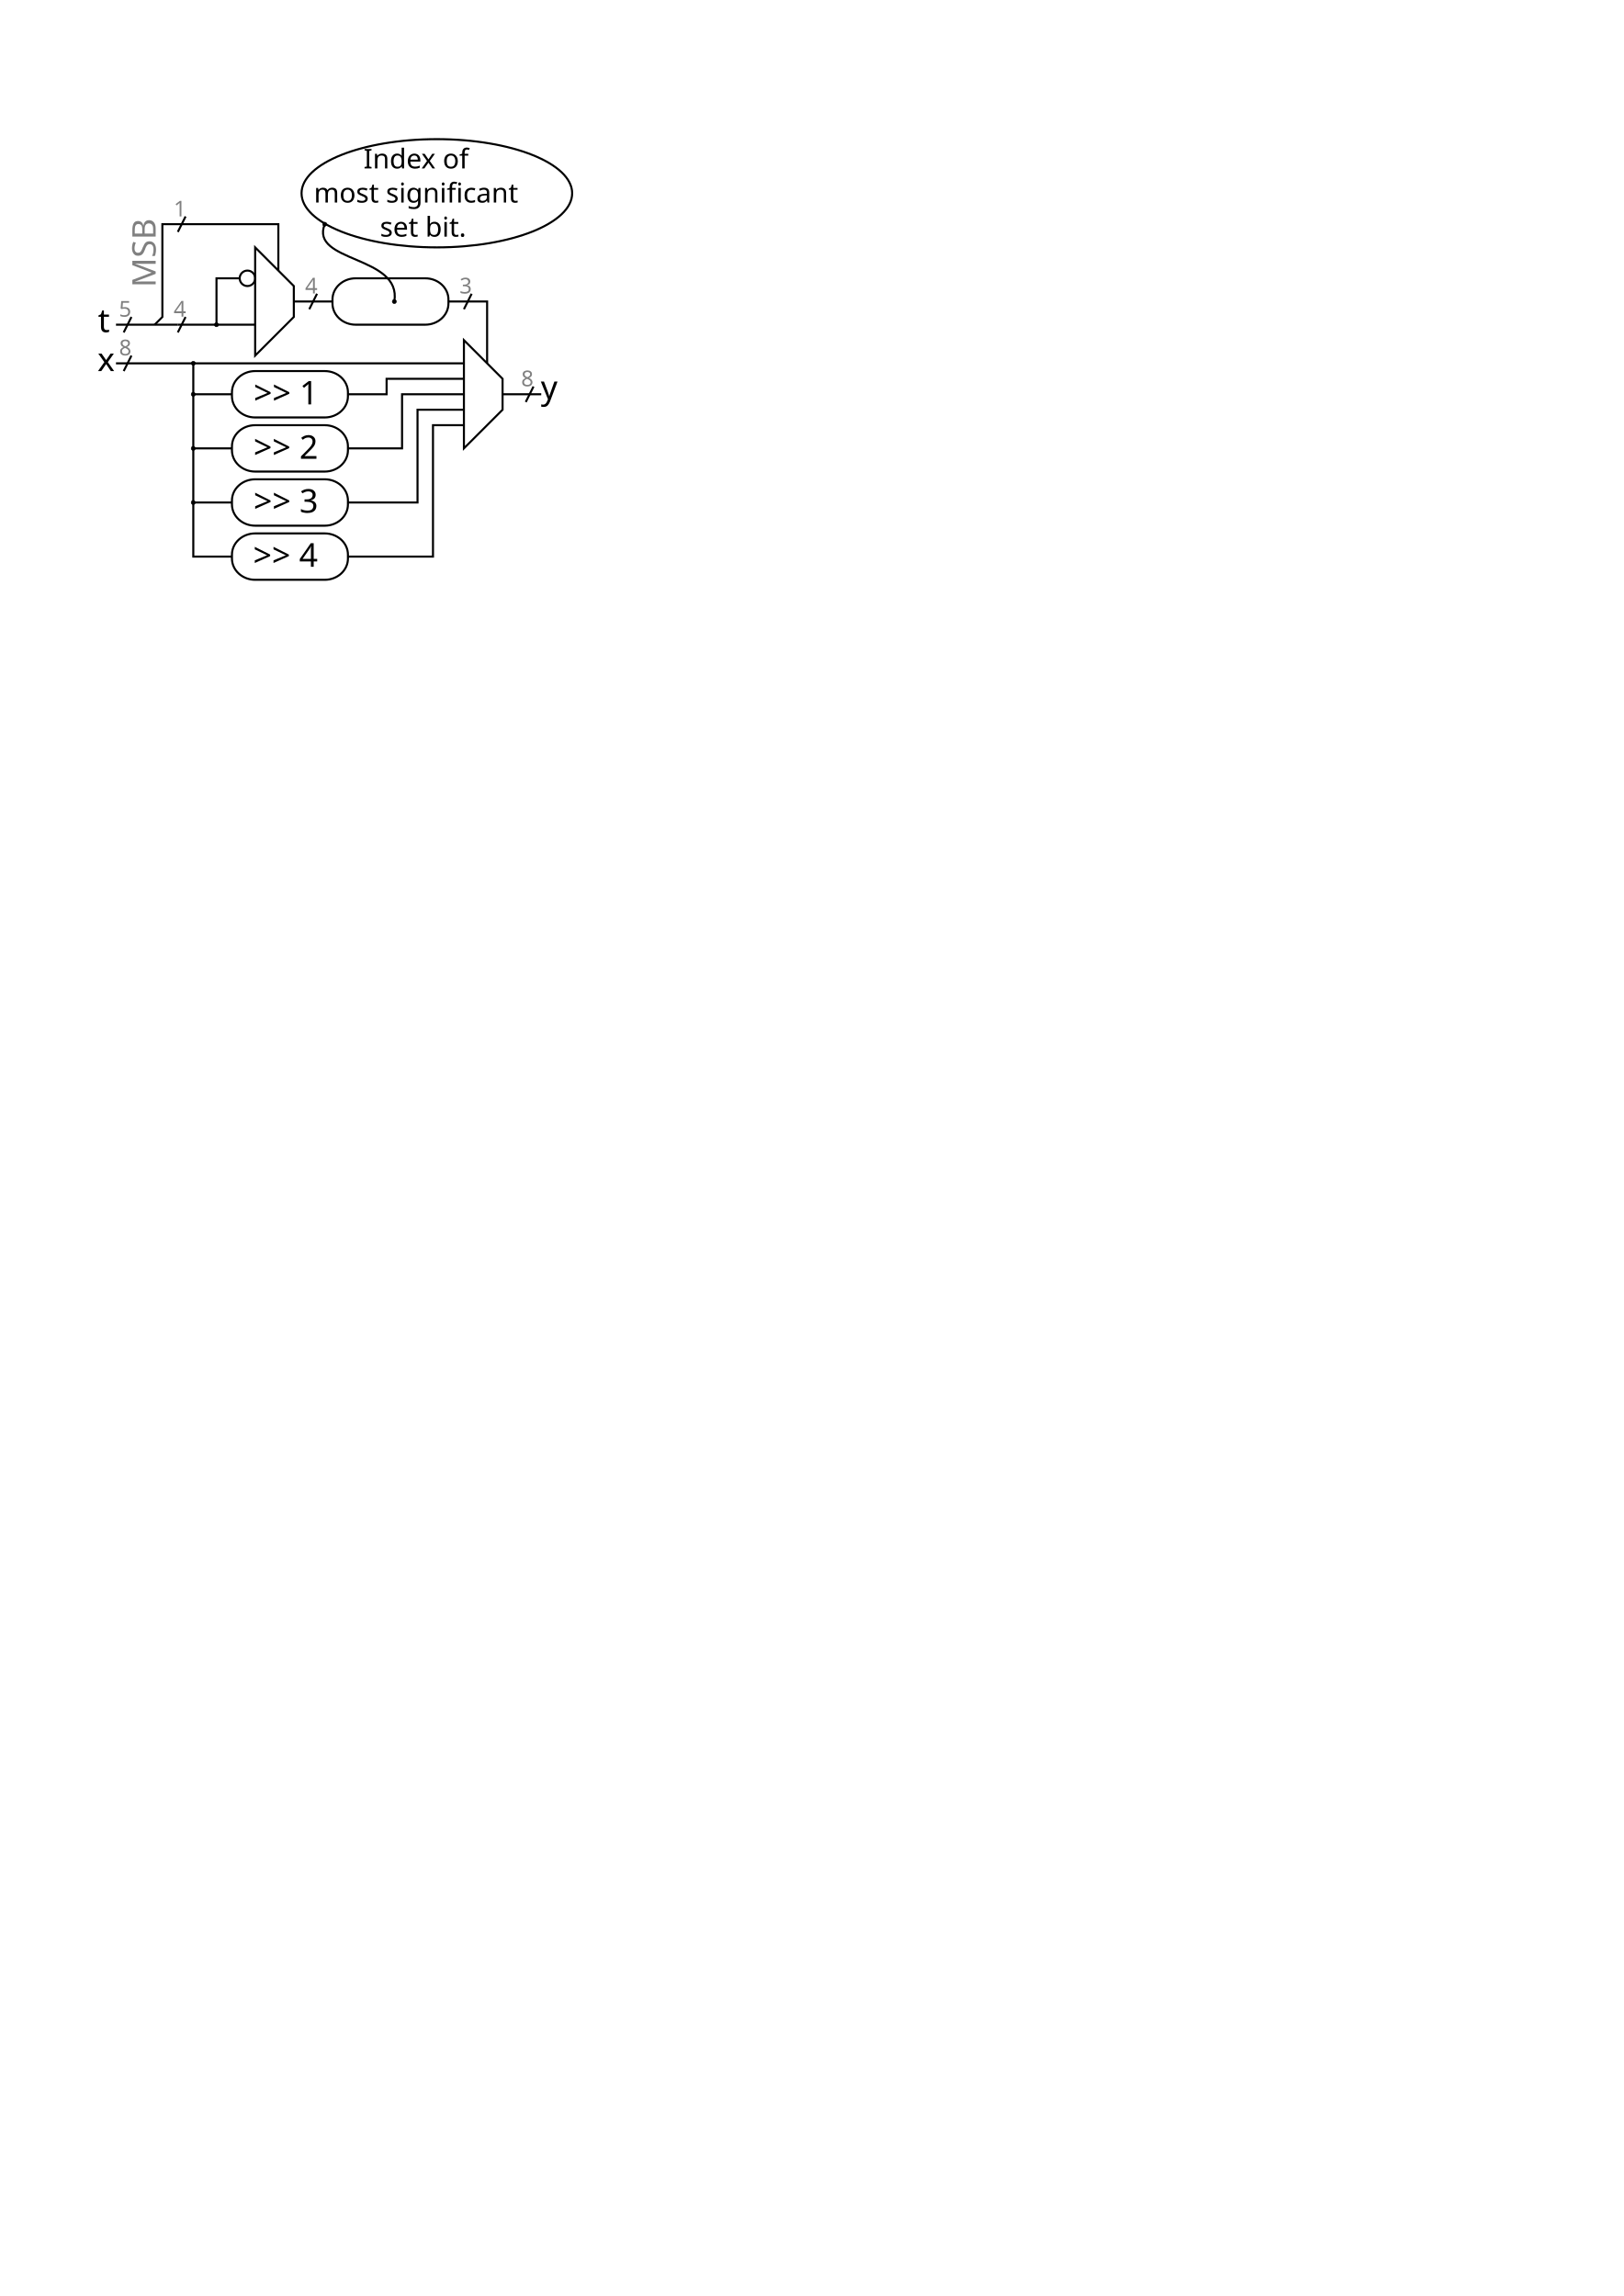
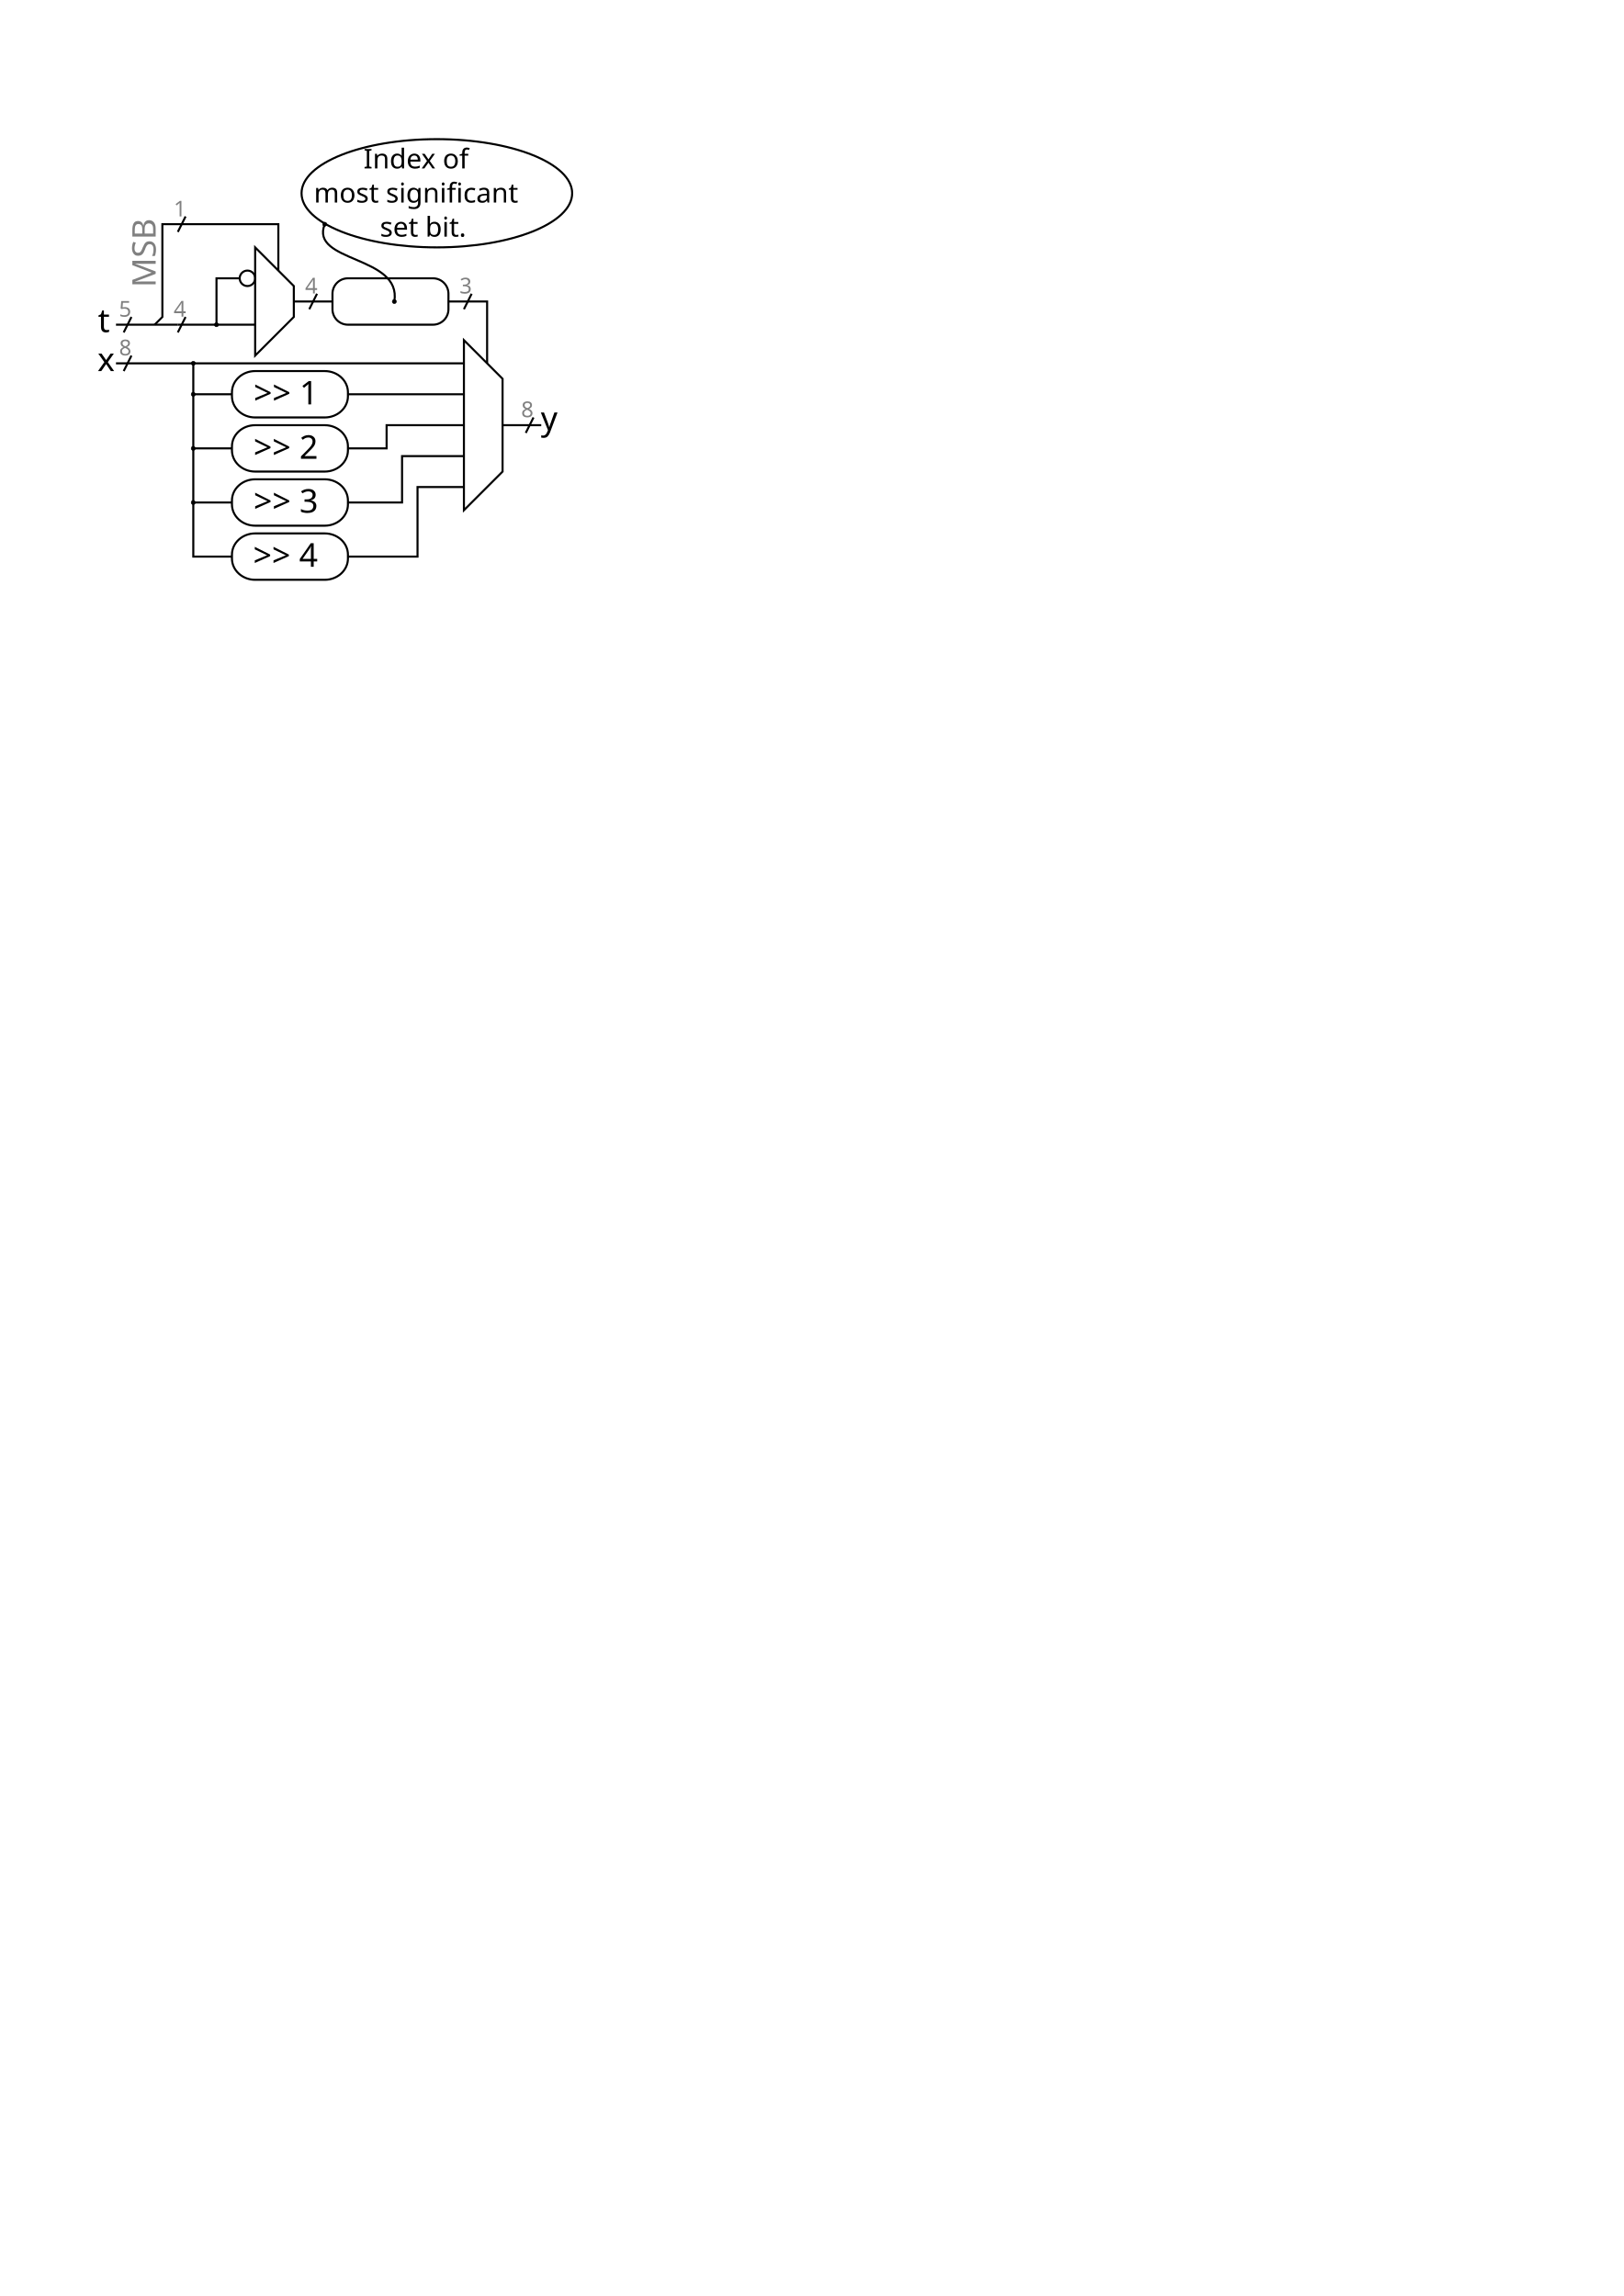
<svg xmlns="http://www.w3.org/2000/svg" width="210mm" height="297mm" viewBox="0 0 210 297" version="1.1" id="svg8">
  <defs id="defs2">
    <marker orient="auto" refY="0.0" refX="0.0" id="marker1762" style="overflow:visible">
      <path id="path1760" d="M -2.5,-1.0 C -2.5,1.76 -4.74,4.0 -7.5,4.0 C -10.26,4.0 -12.5,1.76 -12.5,-1.0 C -12.5,-3.76 -10.26,-6.0 -7.5,-6.0 C -4.74,-6.0 -2.5,-3.76 -2.5,-1.0 z " style="fill-rule:evenodd;stroke:#000000;stroke-width:1pt;stroke-opacity:1;fill:#000000;fill-opacity:1" transform="scale(0.2) translate(7.4, 1)" />
    </marker>
    <marker style="overflow:visible" id="marker2504" refX="0.0" refY="0.0" orient="auto">
      <path transform="scale(0.2) translate(7.4, 1)" style="fill-rule:evenodd;stroke:#000000;stroke-width:1pt;stroke-opacity:1;fill:#000000;fill-opacity:1" d="M -2.5,-1.0 C -2.5,1.76 -4.74,4.0 -7.5,4.0 C -10.26,4.0 -12.5,1.76 -12.5,-1.0 C -12.5,-3.76 -10.26,-6.0 -7.5,-6.0 C -4.74,-6.0 -2.5,-3.76 -2.5,-1.0 z " id="path2502" />
    </marker>
    <marker style="overflow:visible" id="marker2452" refX="0.0" refY="0.0" orient="auto">
      <path transform="scale(0.2) translate(7.4, 1)" style="fill-rule:evenodd;stroke:#000000;stroke-width:1pt;stroke-opacity:1;fill:#000000;fill-opacity:1" d="M -2.5,-1.0 C -2.5,1.76 -4.74,4.0 -7.5,4.0 C -10.26,4.0 -12.5,1.76 -12.5,-1.0 C -12.5,-3.76 -10.26,-6.0 -7.5,-6.0 C -4.74,-6.0 -2.5,-3.76 -2.5,-1.0 z " id="path2450" />
    </marker>
    <marker style="overflow:visible" id="marker2442" refX="0.0" refY="0.0" orient="auto">
      <path transform="scale(0.2) translate(7.4, 1)" style="fill-rule:evenodd;stroke:#000000;stroke-width:1pt;stroke-opacity:1;fill:#000000;fill-opacity:1" d="M -2.5,-1.0 C -2.5,1.76 -4.74,4.0 -7.5,4.0 C -10.26,4.0 -12.5,1.76 -12.5,-1.0 C -12.5,-3.76 -10.26,-6.0 -7.5,-6.0 C -4.74,-6.0 -2.5,-3.76 -2.5,-1.0 z " id="path2440" />
    </marker>
    <marker style="overflow:visible" id="marker2396" refX="0.0" refY="0.0" orient="auto">
      <path transform="scale(0.2) translate(7.4, 1)" style="fill-rule:evenodd;stroke:#000000;stroke-width:1pt;stroke-opacity:1;fill:#000000;fill-opacity:1" d="M -2.5,-1.0 C -2.5,1.76 -4.74,4.0 -7.5,4.0 C -10.26,4.0 -12.5,1.76 -12.5,-1.0 C -12.5,-3.76 -10.26,-6.0 -7.5,-6.0 C -4.74,-6.0 -2.5,-3.76 -2.5,-1.0 z " id="path2394" />
    </marker>
    <marker orient="auto" refY="0.0" refX="0.0" id="DotS" style="overflow:visible">
      <path id="path2045" d="M -2.5,-1.0 C -2.5,1.76 -4.74,4.0 -7.5,4.0 C -10.26,4.0 -12.5,1.76 -12.5,-1.0 C -12.5,-3.76 -10.26,-6.0 -7.5,-6.0 C -4.74,-6.0 -2.5,-3.76 -2.5,-1.0 z " style="fill-rule:evenodd;stroke:#000000;stroke-width:1pt;stroke-opacity:1;fill:#000000;fill-opacity:1" transform="scale(0.2) translate(7.4, 1)" />
    </marker>
    <marker style="overflow:visible" id="marker2312" refX="0.0" refY="0.0" orient="auto">
      <path transform="scale(0.4) translate(7.4, 1)" style="fill-rule:evenodd;stroke:#000000;stroke-width:1pt;stroke-opacity:1;fill:#000000;fill-opacity:1" d="M -2.5,-1.0 C -2.5,1.76 -4.74,4.0 -7.5,4.0 C -10.26,4.0 -12.5,1.76 -12.5,-1.0 C -12.5,-3.76 -10.26,-6.0 -7.5,-6.0 C -4.74,-6.0 -2.5,-3.76 -2.5,-1.0 z " id="path2310" />
    </marker>
    <marker style="overflow:visible" id="marker2284" refX="0.0" refY="0.0" orient="auto">
      <path transform="scale(0.4) translate(7.4, 1)" style="fill-rule:evenodd;stroke:#000000;stroke-width:1pt;stroke-opacity:1;fill:#000000;fill-opacity:1" d="M -2.5,-1.0 C -2.5,1.76 -4.74,4.0 -7.5,4.0 C -10.26,4.0 -12.5,1.76 -12.5,-1.0 C -12.5,-3.76 -10.26,-6.0 -7.5,-6.0 C -4.74,-6.0 -2.5,-3.76 -2.5,-1.0 z " id="path2282" />
    </marker>
    <marker style="overflow:visible" id="marker2262" refX="0.0" refY="0.0" orient="auto">
      <path transform="scale(0.4) translate(7.4, 1)" style="fill-rule:evenodd;stroke:#000000;stroke-width:1pt;stroke-opacity:1;fill:#000000;fill-opacity:1" d="M -2.5,-1.0 C -2.5,1.76 -4.74,4.0 -7.5,4.0 C -10.26,4.0 -12.5,1.76 -12.5,-1.0 C -12.5,-3.76 -10.26,-6.0 -7.5,-6.0 C -4.74,-6.0 -2.5,-3.76 -2.5,-1.0 z " id="path2260" />
    </marker>
  </defs>
  <g id="layer1">
    <text xml:space="preserve" style="font-style:normal;font-variant:normal;font-weight:normal;font-stretch:normal;font-size:4.233px;line-height:1.25;font-family:'Ubuntu Mono';-inkscape-font-specification:'Ubuntu Mono';letter-spacing:0px;word-spacing:0px;fill:#000000;fill-opacity:1;stroke:none;stroke-width:0.265" x="32.794" y="52.31" id="text775">
      <tspan id="tspan773" x="32.794" y="52.31" style="font-style:normal;font-variant:normal;font-weight:normal;font-stretch:normal;font-size:4.233px;font-family:'Ubuntu Mono';-inkscape-font-specification:'Ubuntu Mono';stroke-width:0.265">&gt;&gt; 1</tspan>
    </text>
    <text xml:space="preserve" style="font-style:normal;font-variant:normal;font-weight:normal;font-stretch:normal;font-size:4.233px;line-height:1.25;font-family:'Ubuntu Mono';-inkscape-font-specification:'Ubuntu Mono';letter-spacing:0px;word-spacing:0px;fill:#000000;fill-opacity:1;stroke:none;stroke-width:0.265" x="32.779" y="59.34" id="text775-7">
      <tspan id="tspan773-5" x="32.779" y="59.34" style="font-style:normal;font-variant:normal;font-weight:normal;font-stretch:normal;font-size:4.233px;font-family:'Ubuntu Mono';-inkscape-font-specification:'Ubuntu Mono';stroke-width:0.265">&gt;&gt; 2</tspan>
    </text>
    <text xml:space="preserve" style="font-style:normal;font-variant:normal;font-weight:normal;font-stretch:normal;font-size:4.233px;line-height:1.25;font-family:'Ubuntu Mono';-inkscape-font-specification:'Ubuntu Mono';letter-spacing:0px;word-spacing:0px;fill:#000000;fill-opacity:1;stroke:none;stroke-width:0.265" x="32.786" y="66.312" id="text775-9">
      <tspan id="tspan773-1" x="32.786" y="66.312" style="font-style:normal;font-variant:normal;font-weight:normal;font-stretch:normal;font-size:4.233px;font-family:'Ubuntu Mono';-inkscape-font-specification:'Ubuntu Mono';stroke-width:0.265">&gt;&gt; 3</tspan>
    </text>
    <text xml:space="preserve" style="font-style:normal;font-variant:normal;font-weight:normal;font-stretch:normal;font-size:4.233px;line-height:1.25;font-family:'Ubuntu Mono';-inkscape-font-specification:'Ubuntu Mono';letter-spacing:0px;word-spacing:0px;fill:#000000;fill-opacity:1;stroke:none;stroke-width:0.265" x="32.735" y="73.31" id="text775-0">
      <tspan id="tspan773-9" x="32.735" y="73.31" style="font-style:normal;font-variant:normal;font-weight:normal;font-stretch:normal;font-size:4.233px;font-family:'Ubuntu Mono';-inkscape-font-specification:'Ubuntu Mono';stroke-width:0.265">&gt;&gt; 4</tspan>
    </text>
-     <path style="fill:none;stroke:#000000;stroke-width:0.265;stroke-linecap:butt;stroke-linejoin:miter;stroke-miterlimit:4;stroke-dasharray:none;stroke-opacity:1;marker-start:url(#marker2452)" d="m 25,47 0,25 h 5" id="path830" />
+     <path style="fill:none;stroke:#000000;stroke-width:0.265;stroke-linecap:butt;stroke-linejoin:miter;stroke-miterlimit:4;stroke-dasharray:none;stroke-opacity:1;marker-start:url(#marker2452)" d="m 25,47 v 25 h 5" id="path830" />
    <path style="fill:none;stroke:#000000;stroke-width:0.265;stroke-linecap:butt;stroke-linejoin:miter;stroke-miterlimit:4;stroke-dasharray:none;stroke-opacity:1;marker-start:url(#DotS)" d="m 25,65 h 5" id="path832" />
    <path style="fill:none;stroke:#000000;stroke-width:0.265;stroke-linecap:butt;stroke-linejoin:miter;stroke-miterlimit:4;stroke-dasharray:none;stroke-opacity:1;marker-start:url(#marker2396)" d="m 25,58 h 5" id="path834" />
    <path style="fill:none;stroke:#000000;stroke-width:0.265;stroke-linecap:butt;stroke-linejoin:miter;stroke-miterlimit:4;stroke-dasharray:none;stroke-opacity:1;marker-start:url(#marker2442)" d="m 25,51 h 5" id="path836" />
    <path style="fill:none;stroke:#000000;stroke-width:0.265px;stroke-linecap:butt;stroke-linejoin:miter;stroke-opacity:1" d="M 15,47 H 60" id="path838" />
-     <path style="fill:none;stroke:#000000;stroke-width:0.265px;stroke-linecap:butt;stroke-linejoin:miter;stroke-opacity:1" d="m 45,51 h 5 l 0,-2 10,-10e-7" id="path840" />
-     <path style="fill:none;stroke:#000000;stroke-width:0.265px;stroke-linecap:butt;stroke-linejoin:miter;stroke-opacity:1" d="m 45,58 h 7 l 0,-7 h 8" id="path842" />
-     <path style="fill:none;stroke:#000000;stroke-width:0.265px;stroke-linecap:butt;stroke-linejoin:miter;stroke-opacity:1" d="m 45,65 h 9 l 0,-12 h 6" id="path844" />
-     <path style="fill:none;stroke:#000000;stroke-width:0.265px;stroke-linecap:butt;stroke-linejoin:miter;stroke-opacity:1" d="m 45,72 h 11 l 0,-17 h 4" id="path846" />
-     <path style="fill:none;stroke:#000000;stroke-width:0.265px;stroke-linecap:butt;stroke-linejoin:miter;stroke-opacity:1" d="m 65,53 -5,5 L 60,44 l 5,5 z" id="path848" />
-     <path style="fill:none;stroke:#000000;stroke-width:0.265px;stroke-linecap:butt;stroke-linejoin:miter;stroke-opacity:1" d="m 65,51 5,0" id="path850" />
+     <path style="fill:none;stroke:#000000;stroke-width:0.265px;stroke-linecap:butt;stroke-linejoin:miter;stroke-opacity:1" d="m 45,51 c 5,0 10,0 15,0" id="path840" />
+     <path style="fill:none;stroke:#000000;stroke-width:0.265px;stroke-linecap:butt;stroke-linejoin:miter;stroke-opacity:1" d="m 45,58 5,0 v -3 h 10" id="path842" />
+     <path style="fill:none;stroke:#000000;stroke-width:0.265px;stroke-linecap:butt;stroke-linejoin:miter;stroke-opacity:1" d="m 45,65 7,0 0,-6 h 8" id="path844" />
+     <path style="fill:none;stroke:#000000;stroke-width:0.265px;stroke-linecap:butt;stroke-linejoin:miter;stroke-opacity:1" d="m 45,72 9,0 v -9 h 6" id="path846" />
+     <path style="fill:none;stroke:#000000;stroke-width:0.265px;stroke-linecap:butt;stroke-linejoin:miter;stroke-opacity:1" d="m 65,61 -5,5 0,-22 5,5 z" id="path848" />
+     <path style="fill:none;stroke:#000000;stroke-width:0.265px;stroke-linecap:butt;stroke-linejoin:miter;stroke-opacity:1" d="m 65,55 h 5" id="path850" />
    <text xml:space="preserve" style="font-style:normal;font-variant:normal;font-weight:normal;font-stretch:normal;font-size:3.528px;line-height:1.25;font-family:'Ubuntu Mono';-inkscape-font-specification:'Ubuntu Mono';text-align:center;letter-spacing:0px;word-spacing:0px;text-anchor:middle;fill:#000000;fill-opacity:1;stroke:none;stroke-width:0.265" x="57.016" y="21.791" id="text775-6">
      <tspan id="tspan773-2" x="57.016" y="21.791" style="font-style:normal;font-variant:normal;font-weight:normal;font-stretch:normal;font-size:3.528px;font-family:'Ubuntu Mono';-inkscape-font-specification:'Ubuntu Mono';text-align:center;text-anchor:middle;stroke-width:0.265">Index of</tspan>
      <tspan x="57.016" y="26.201" style="font-style:normal;font-variant:normal;font-weight:normal;font-stretch:normal;font-size:3.528px;font-family:'Ubuntu Mono';-inkscape-font-specification:'Ubuntu Mono';text-align:center;text-anchor:middle;stroke-width:0.265" id="tspan1018">most significant</tspan>
      <tspan x="57.016" y="30.611" style="font-style:normal;font-variant:normal;font-weight:normal;font-stretch:normal;font-size:3.528px;font-family:'Ubuntu Mono';-inkscape-font-specification:'Ubuntu Mono';text-align:center;text-anchor:middle;stroke-width:0.265" id="tspan1024">set bit.</tspan>
    </text>
    <path style="fill:none;stroke:#000000;stroke-width:0.265px;stroke-linecap:butt;stroke-linejoin:miter;stroke-opacity:1" d="m 38,41 -5,5 10e-7,-14 5,5 z" id="path848-6" />
    <path style="fill:none;stroke:#000000;stroke-width:0.265px;stroke-linecap:butt;stroke-linejoin:miter;stroke-opacity:1" d="m 38,39 h 5" id="path913" />
-     <path style="fill:none;stroke:#000000;stroke-width:0.265px;stroke-linecap:butt;stroke-linejoin:miter;stroke-opacity:1" d="m 58,39 h 5 l 0,8" id="path915" />
+     <path style="fill:none;stroke:#000000;stroke-width:0.265px;stroke-linecap:butt;stroke-linejoin:miter;stroke-opacity:1" d="m 58,39 h 5 v 8" id="path915" />
    <path style="fill:none;stroke:#000000;stroke-width:0.265px;stroke-linecap:butt;stroke-linejoin:miter;stroke-opacity:1" d="M 23,42 H 33" id="path917" />
    <circle style="fill:none;fill-opacity:1;stroke:#000000;stroke-width:0.265;stroke-miterlimit:4;stroke-dasharray:none;stroke-opacity:1" id="path919" cx="32" cy="36" r="1" />
    <path style="fill:none;stroke:#000000;stroke-width:0.265px;stroke-linecap:butt;stroke-linejoin:miter;stroke-opacity:1;marker-start:url(#marker2504)" d="m 28,42 v -6 h 3" id="path921" />
    <text xml:space="preserve" style="font-style:normal;font-variant:normal;font-weight:normal;font-stretch:normal;font-size:2.822px;line-height:1.25;font-family:'Ubuntu Mono';-inkscape-font-specification:'Ubuntu Mono';letter-spacing:0px;word-spacing:0px;fill:#808080;fill-opacity:1;stroke:none;stroke-width:0.265" x="22.451" y="40.96" id="text925">
      <tspan id="tspan923" x="22.451" y="40.96" style="font-style:normal;font-variant:normal;font-weight:normal;font-stretch:normal;font-size:2.822px;font-family:'Ubuntu Mono';-inkscape-font-specification:'Ubuntu Mono';fill:#808080;fill-opacity:1;stroke-width:0.265">4</tspan>
    </text>
    <text xml:space="preserve" style="font-style:normal;font-variant:normal;font-weight:normal;font-stretch:normal;font-size:2.822px;line-height:1.25;font-family:'Ubuntu Mono';-inkscape-font-specification:'Ubuntu Mono';letter-spacing:0px;word-spacing:0px;fill:#808080;fill-opacity:1;stroke:none;stroke-width:0.265" x="39.451" y="37.96" id="text929">
      <tspan id="tspan927" x="39.451" y="37.96" style="font-style:normal;font-variant:normal;font-weight:normal;font-stretch:normal;font-size:2.822px;font-family:'Ubuntu Mono';-inkscape-font-specification:'Ubuntu Mono';fill:#808080;fill-opacity:1;stroke-width:0.265">4</tspan>
    </text>
    <text xml:space="preserve" style="font-style:normal;font-variant:normal;font-weight:normal;font-stretch:normal;font-size:2.822px;line-height:1.25;font-family:'Ubuntu Mono';-inkscape-font-specification:'Ubuntu Mono';letter-spacing:0px;word-spacing:0px;fill:#808080;fill-opacity:1;stroke:none;stroke-width:0.265" x="59.43" y="37.96" id="text933">
      <tspan id="tspan931" x="59.43" y="37.96" style="font-style:normal;font-variant:normal;font-weight:normal;font-stretch:normal;font-size:2.822px;font-family:'Ubuntu Mono';-inkscape-font-specification:'Ubuntu Mono';fill:#808080;fill-opacity:1;stroke-width:0.265">3</tspan>
    </text>
-     <text xml:space="preserve" style="font-style:normal;font-weight:normal;font-size:2.822px;line-height:1.25;font-family:'Ubuntu Mono';letter-spacing:0px;word-spacing:0px;fill:#808080;fill-opacity:1;stroke:none;stroke-width:0.265;-inkscape-font-specification:'Ubuntu Mono';font-stretch:normal;font-variant:normal;" x="67.397" y="49.96" id="text937">
-       <tspan id="tspan935" x="67.397" y="49.96" style="font-size:2.822px;stroke-width:0.265;-inkscape-font-specification:'Ubuntu Mono';font-family:'Ubuntu Mono';font-weight:normal;font-style:normal;font-stretch:normal;font-variant:normal;fill:#808080;fill-opacity:1;">8</tspan>
+     <text xml:space="preserve" style="font-style:normal;font-variant:normal;font-weight:normal;font-stretch:normal;font-size:2.822px;line-height:1.25;font-family:'Ubuntu Mono';-inkscape-font-specification:'Ubuntu Mono';letter-spacing:0px;word-spacing:0px;fill:#808080;fill-opacity:1;stroke:none;stroke-width:0.265" x="67.397" y="53.96" id="text937">
+       <tspan id="tspan935" x="67.397" y="53.96" style="font-style:normal;font-variant:normal;font-weight:normal;font-stretch:normal;font-size:2.822px;font-family:'Ubuntu Mono';-inkscape-font-specification:'Ubuntu Mono';fill:#808080;fill-opacity:1;stroke-width:0.265">8</tspan>
    </text>
-     <text xml:space="preserve" style="font-style:normal;font-variant:normal;font-weight:normal;font-stretch:normal;font-size:2.822px;line-height:1.25;font-family:'Ubuntu Mono';-inkscape-font-specification:'Ubuntu Mono';letter-spacing:0px;word-spacing:0px;fill:#808080;fill-opacity:1;stroke:none;stroke-width:0.265;" x="15.397" y="45.96" id="text941">
-       <tspan id="tspan939" x="15.397" y="45.96" style="font-style:normal;font-variant:normal;font-weight:normal;font-stretch:normal;font-size:2.822px;font-family:'Ubuntu Mono';-inkscape-font-specification:'Ubuntu Mono';stroke-width:0.265;fill:#808080;fill-opacity:1;">8</tspan>
+     <text xml:space="preserve" style="font-style:normal;font-variant:normal;font-weight:normal;font-stretch:normal;font-size:2.822px;line-height:1.25;font-family:'Ubuntu Mono';-inkscape-font-specification:'Ubuntu Mono';letter-spacing:0px;word-spacing:0px;fill:#808080;fill-opacity:1;stroke:none;stroke-width:0.265" x="15.397" y="45.96" id="text941">
+       <tspan id="tspan939" x="15.397" y="45.96" style="font-style:normal;font-variant:normal;font-weight:normal;font-stretch:normal;font-size:2.822px;font-family:'Ubuntu Mono';-inkscape-font-specification:'Ubuntu Mono';fill:#808080;fill-opacity:1;stroke-width:0.265">8</tspan>
    </text>
    <path style="fill:none;stroke:#000000;stroke-width:0.265px;stroke-linecap:butt;stroke-linejoin:miter;stroke-opacity:1" d="M 60,40 61,38" id="path947" />
    <path style="fill:none;stroke:#000000;stroke-width:0.265px;stroke-linecap:butt;stroke-linejoin:miter;stroke-opacity:1" d="M 40,40 41,38" id="path949" />
-     <path style="fill:none;stroke:#000000;stroke-width:0.265px;stroke-linecap:butt;stroke-linejoin:miter;stroke-opacity:1" d="m 68,52 1,-2" id="path951" />
+     <path style="fill:none;stroke:#000000;stroke-width:0.265px;stroke-linecap:butt;stroke-linejoin:miter;stroke-opacity:1" d="m 68,56 1,-2" id="path951" />
    <path style="fill:none;stroke:#000000;stroke-width:0.265px;stroke-linecap:butt;stroke-linejoin:miter;stroke-opacity:1" d="m 16,48 1,-2" id="path953" />
    <path style="fill:none;stroke:#000000;stroke-width:0.265px;stroke-linecap:butt;stroke-linejoin:miter;stroke-opacity:1" d="m 23,43 1,-2" id="path955" />
    <path style="fill:none;stroke:#000000;stroke-width:0.265px;stroke-linecap:butt;stroke-linejoin:miter;stroke-opacity:1" d="m 15,42 h 8" id="path957" />
    <path style="fill:none;stroke:#000000;stroke-width:0.265px;stroke-linecap:butt;stroke-linejoin:miter;stroke-opacity:1" d="m 20,42 1,-1 v -12 h 15 v 6" id="path959" />
    <text xml:space="preserve" style="font-style:normal;font-variant:normal;font-weight:normal;font-stretch:normal;font-size:2.822px;line-height:1.25;font-family:'Ubuntu Mono';-inkscape-font-specification:'Ubuntu Mono';letter-spacing:0px;word-spacing:0px;fill:#808080;fill-opacity:1;stroke:none;stroke-width:0.265" x="22.465" y="28" id="text925-1">
      <tspan id="tspan923-8" x="22.465" y="28" style="font-style:normal;font-variant:normal;font-weight:normal;font-stretch:normal;font-size:2.822px;font-family:'Ubuntu Mono';-inkscape-font-specification:'Ubuntu Mono';fill:#808080;fill-opacity:1;stroke-width:0.265">1</tspan>
    </text>
    <path style="fill:none;stroke:#000000;stroke-width:0.265px;stroke-linecap:butt;stroke-linejoin:miter;stroke-opacity:1" d="m 23,30 1,-2" id="path955-7" />
    <text xml:space="preserve" style="font-style:normal;font-variant:normal;font-weight:normal;font-stretch:normal;font-size:2.822px;line-height:1.25;font-family:'Ubuntu Mono';-inkscape-font-specification:'Ubuntu Mono';letter-spacing:0px;word-spacing:0px;fill:#808080;fill-opacity:1;stroke:none;stroke-width:0.265" x="15.382" y="40.96" id="text925-9">
      <tspan id="tspan923-2" x="15.382" y="40.96" style="font-style:normal;font-variant:normal;font-weight:normal;font-stretch:normal;font-size:2.822px;font-family:'Ubuntu Mono';-inkscape-font-specification:'Ubuntu Mono';fill:#808080;fill-opacity:1;stroke-width:0.265">5</tspan>
    </text>
    <path style="fill:none;stroke:#000000;stroke-width:0.265px;stroke-linecap:butt;stroke-linejoin:miter;stroke-opacity:1" d="m 16,43 1,-2" id="path955-0" />
    <text xml:space="preserve" style="font-style:normal;font-variant:normal;font-weight:normal;font-stretch:normal;font-size:4.233px;line-height:1.25;font-family:'Ubuntu Mono';-inkscape-font-specification:'Ubuntu Mono';letter-spacing:0px;word-spacing:0px;fill:#808080;fill-opacity:1;stroke:none;stroke-width:0.265" x="-37.176" y="20.13" id="text994" transform="rotate(-90)">
      <tspan id="tspan992" x="-37.176" y="20.13" style="font-style:normal;font-variant:normal;font-weight:normal;font-stretch:normal;font-family:'Ubuntu Mono';-inkscape-font-specification:'Ubuntu Mono';fill:#808080;fill-opacity:1;stroke-width:0.265">MSB</tspan>
    </text>
    <text xml:space="preserve" style="font-style:normal;font-variant:normal;font-weight:normal;font-stretch:normal;font-size:4.233px;line-height:1.25;font-family:'Ubuntu Mono';-inkscape-font-specification:'Ubuntu Mono';letter-spacing:0px;word-spacing:0px;fill:#000000;fill-opacity:1;stroke:none;stroke-width:0.265" x="12.672" y="42.962" id="text998">
      <tspan id="tspan996" x="12.672" y="42.962" style="font-style:normal;font-variant:normal;font-weight:normal;font-stretch:normal;font-family:'Ubuntu Mono';-inkscape-font-specification:'Ubuntu Mono';stroke-width:0.265">t</tspan>
    </text>
-     <text xml:space="preserve" style="font-style:normal;font-weight:normal;font-size:4.233px;line-height:1.25;font-family:'Ubuntu Mono';letter-spacing:0px;word-spacing:0px;fill:#000000;fill-opacity:1;stroke:none;stroke-width:0.265;-inkscape-font-specification:'Ubuntu Mono';font-stretch:normal;font-variant:normal;" x="12.6" y="48" id="text1002">
-       <tspan id="tspan1000" x="12.6" y="48" style="font-style:normal;font-variant:normal;font-weight:normal;font-stretch:normal;font-family:'Ubuntu Mono';-inkscape-font-specification:'Ubuntu Mono';stroke-width:0.265;">x</tspan>
+     <text xml:space="preserve" style="font-style:normal;font-variant:normal;font-weight:normal;font-stretch:normal;font-size:4.233px;line-height:1.25;font-family:'Ubuntu Mono';-inkscape-font-specification:'Ubuntu Mono';letter-spacing:0px;word-spacing:0px;fill:#000000;fill-opacity:1;stroke:none;stroke-width:0.265" x="12.6" y="48" id="text1002">
+       <tspan id="tspan1000" x="12.6" y="48" style="font-style:normal;font-variant:normal;font-weight:normal;font-stretch:normal;font-family:'Ubuntu Mono';-inkscape-font-specification:'Ubuntu Mono';stroke-width:0.265">x</tspan>
    </text>
-     <text xml:space="preserve" style="font-style:normal;font-variant:normal;font-weight:normal;font-stretch:normal;font-size:4.233px;line-height:1.25;font-family:'Ubuntu Mono';-inkscape-font-specification:'Ubuntu Mono';letter-spacing:0px;word-spacing:0px;fill:#000000;fill-opacity:1;stroke:none;stroke-width:0.265" x="69.948" y="51.627" id="text1006">
-       <tspan id="tspan1004" x="69.948" y="51.627" style="font-style:normal;font-variant:normal;font-weight:normal;font-stretch:normal;font-family:'Ubuntu Mono';-inkscape-font-specification:'Ubuntu Mono';stroke-width:0.265">y</tspan>
+     <text xml:space="preserve" style="font-style:normal;font-variant:normal;font-weight:normal;font-stretch:normal;font-size:4.233px;line-height:1.25;font-family:'Ubuntu Mono';-inkscape-font-specification:'Ubuntu Mono';letter-spacing:0px;word-spacing:0px;fill:#000000;fill-opacity:1;stroke:none;stroke-width:0.265" x="69.948" y="55.627" id="text1006">
+       <tspan id="tspan1004" x="69.948" y="55.627" style="font-style:normal;font-variant:normal;font-weight:normal;font-stretch:normal;font-family:'Ubuntu Mono';-inkscape-font-specification:'Ubuntu Mono';stroke-width:0.265">y</tspan>
    </text>
    <ellipse style="fill:none;fill-opacity:1;stroke:#000000;stroke-width:0.265;stroke-miterlimit:4;stroke-dasharray:none;stroke-opacity:1" id="path1026" cx="56.5" cy="25" rx="17.5" ry="7" />
    <path style="fill:none;stroke:#000000;stroke-width:0.265;stroke-linecap:butt;stroke-linejoin:miter;stroke-miterlimit:4;stroke-dasharray:none;stroke-opacity:1;marker-start:url(#marker1762);marker-end:url(#marker1762)" d="M 51,39 C 52,33 40,34 42,29" id="path1028" />
    <text xml:space="preserve" style="font-style:normal;font-variant:normal;font-weight:normal;font-stretch:normal;font-size:4.233px;line-height:1.25;font-family:serif;-inkscape-font-specification:serif;letter-spacing:0px;word-spacing:0px;fill:#000000;fill-opacity:1;stroke:none;stroke-width:0.265" x="69" y="80" id="text2574">
      <tspan id="tspan2572" x="69" y="83.746" style="stroke-width:0.265" />
    </text>
    <rect style="fill:none;fill-opacity:1;stroke:#000000;stroke-width:0.265;stroke-miterlimit:4;stroke-dasharray:none;stroke-opacity:1" id="rect1932" width="15" height="6" x="30" y="69" rx="3" ry="2.75" />
    <rect style="fill:none;fill-opacity:1;stroke:#000000;stroke-width:0.265;stroke-miterlimit:4;stroke-dasharray:none;stroke-opacity:1" id="rect1932-3" width="15" height="6" x="30" y="62" rx="3" ry="2.75" />
    <rect style="fill:none;fill-opacity:1;stroke:#000000;stroke-width:0.265;stroke-miterlimit:4;stroke-dasharray:none;stroke-opacity:1" id="rect1932-6" width="15" height="6" x="30" y="55" rx="3" ry="2.75" />
    <rect style="fill:none;fill-opacity:1;stroke:#000000;stroke-width:0.265;stroke-miterlimit:4;stroke-dasharray:none;stroke-opacity:1" id="rect1932-7" width="15" height="6" x="30" y="48" rx="3" ry="2.75" />
-     <rect style="fill:none;fill-opacity:1;stroke:#000000;stroke-width:0.265;stroke-miterlimit:4;stroke-dasharray:none;stroke-opacity:1" id="rect1932-7-5" width="15" height="6" x="43" y="36" rx="3" ry="2.75" />
+     <rect style="fill:none;fill-opacity:1;stroke:#000000;stroke-width:0.265;stroke-miterlimit:4;stroke-dasharray:none;stroke-opacity:1" id="rect1932-7-5" width="15" height="6" x="43" y="36" rx="2" ry="2" />
  </g>
</svg>
